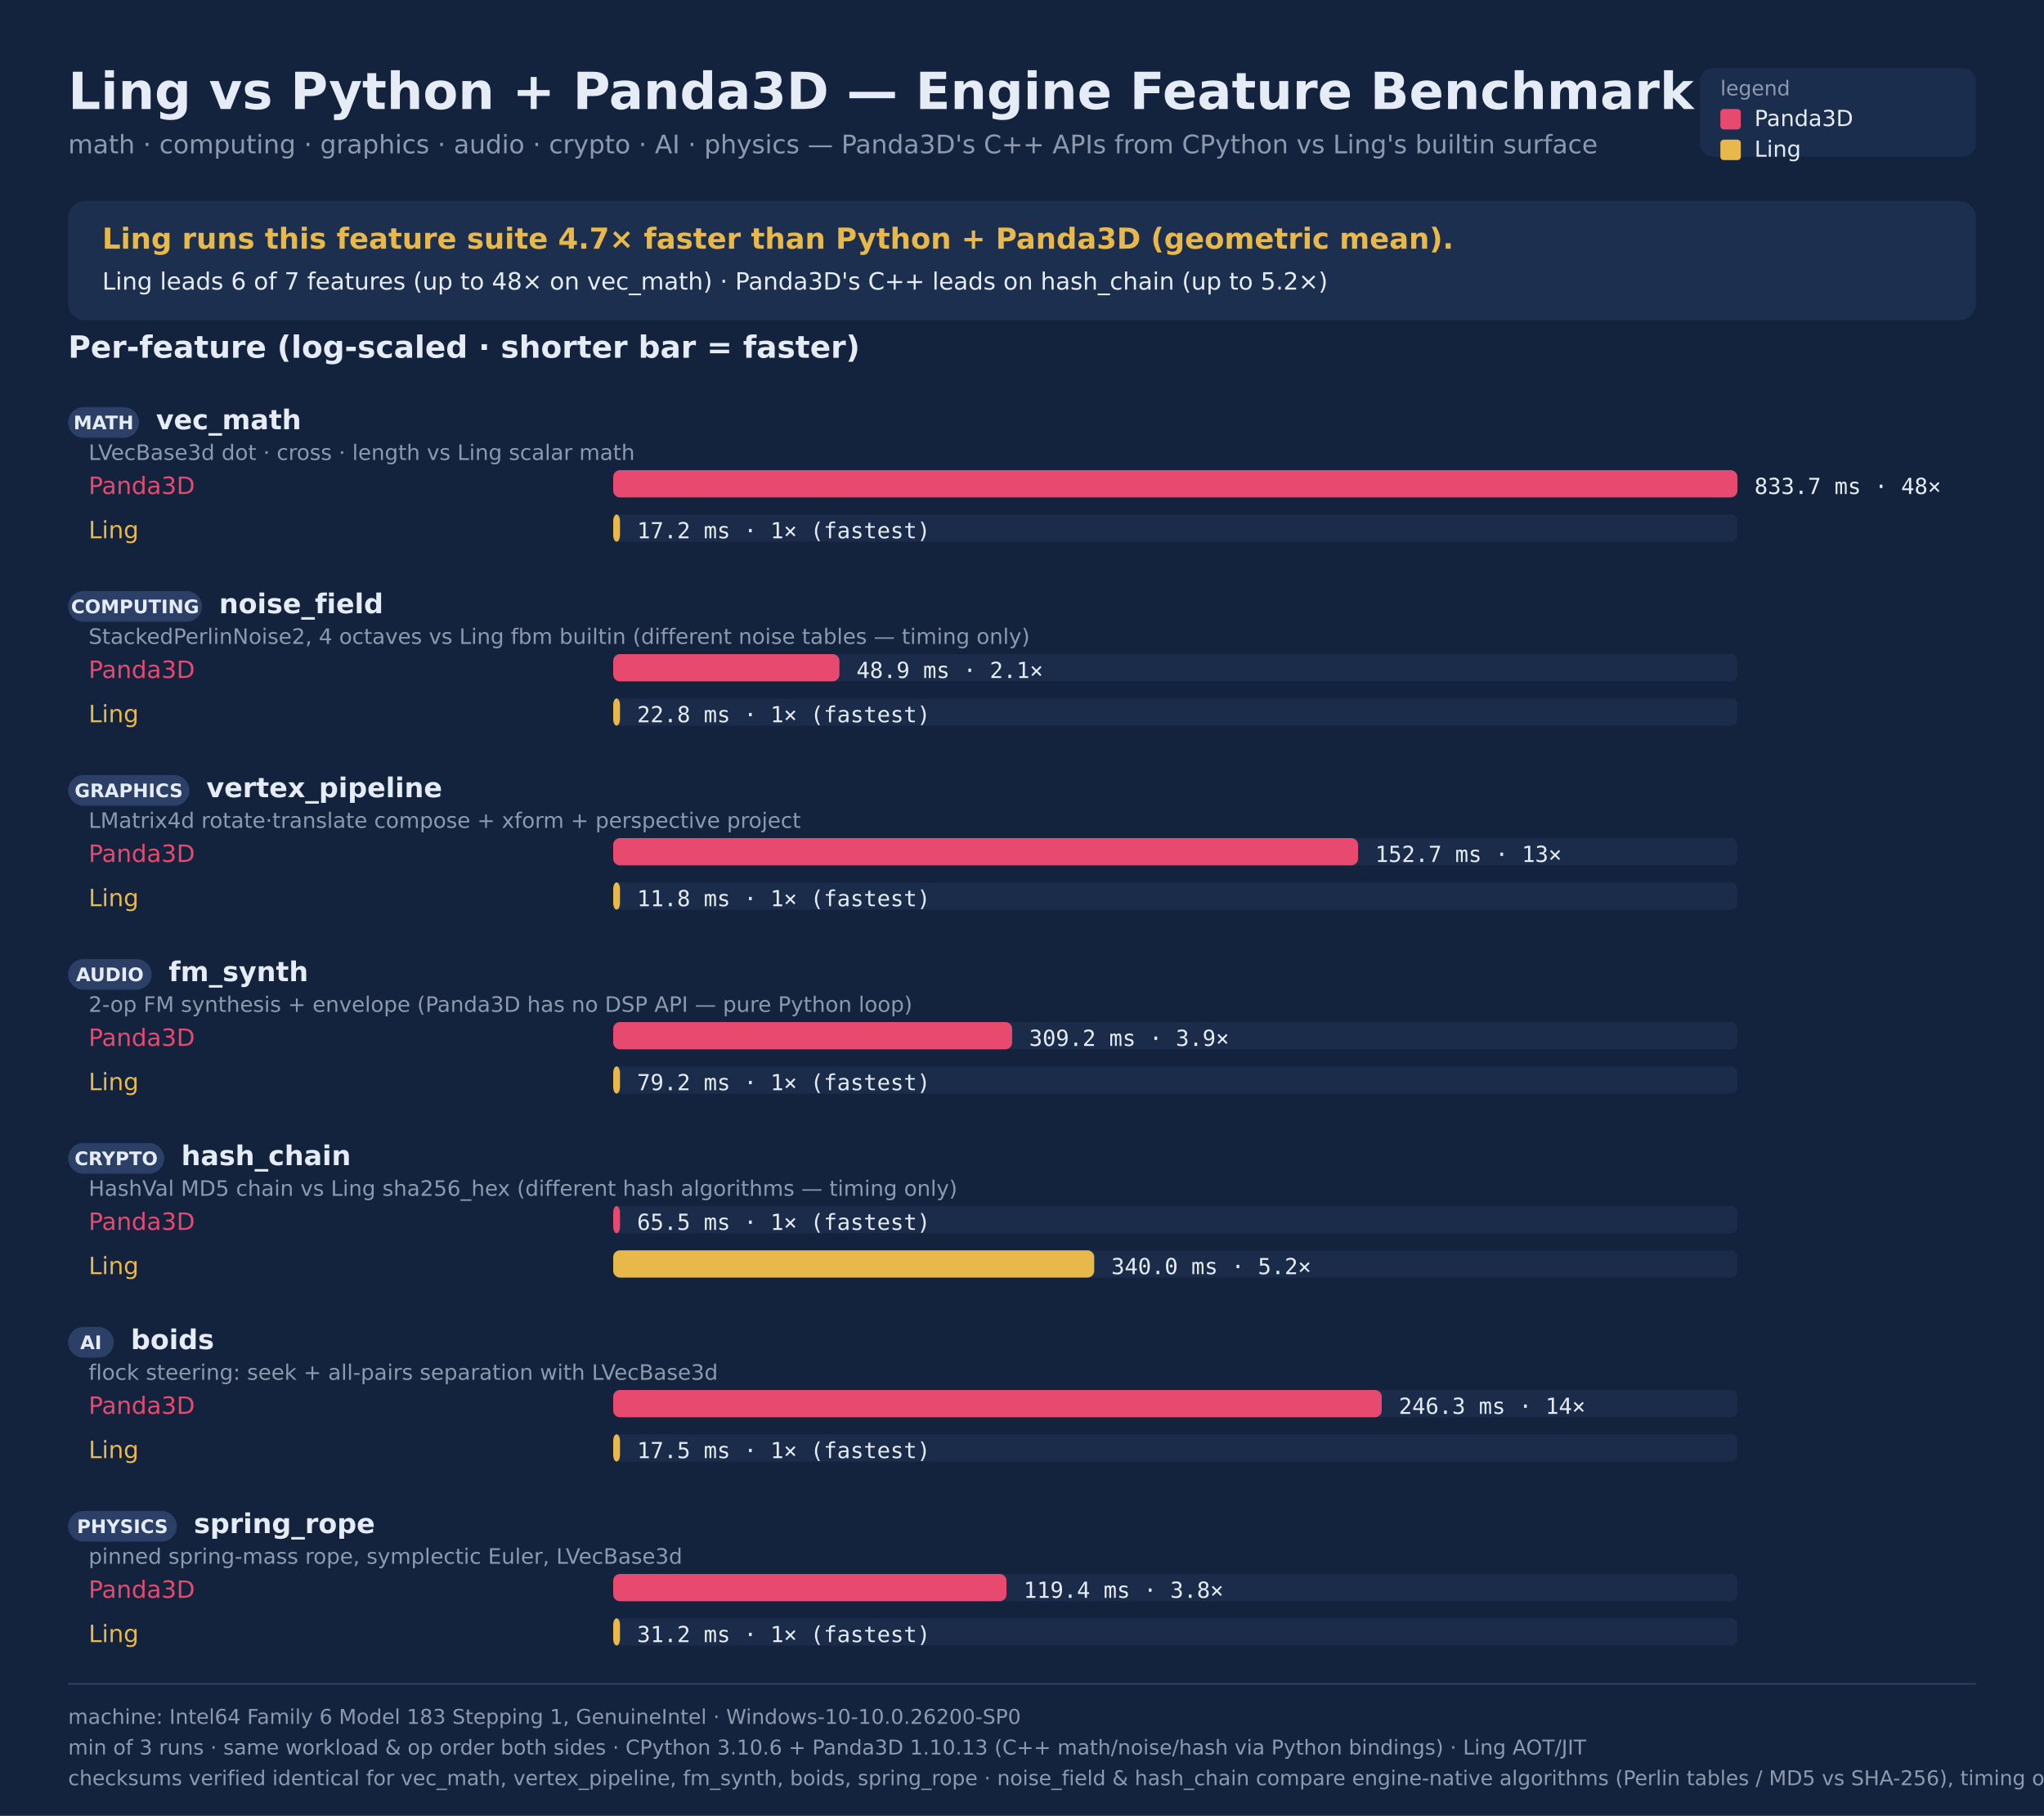
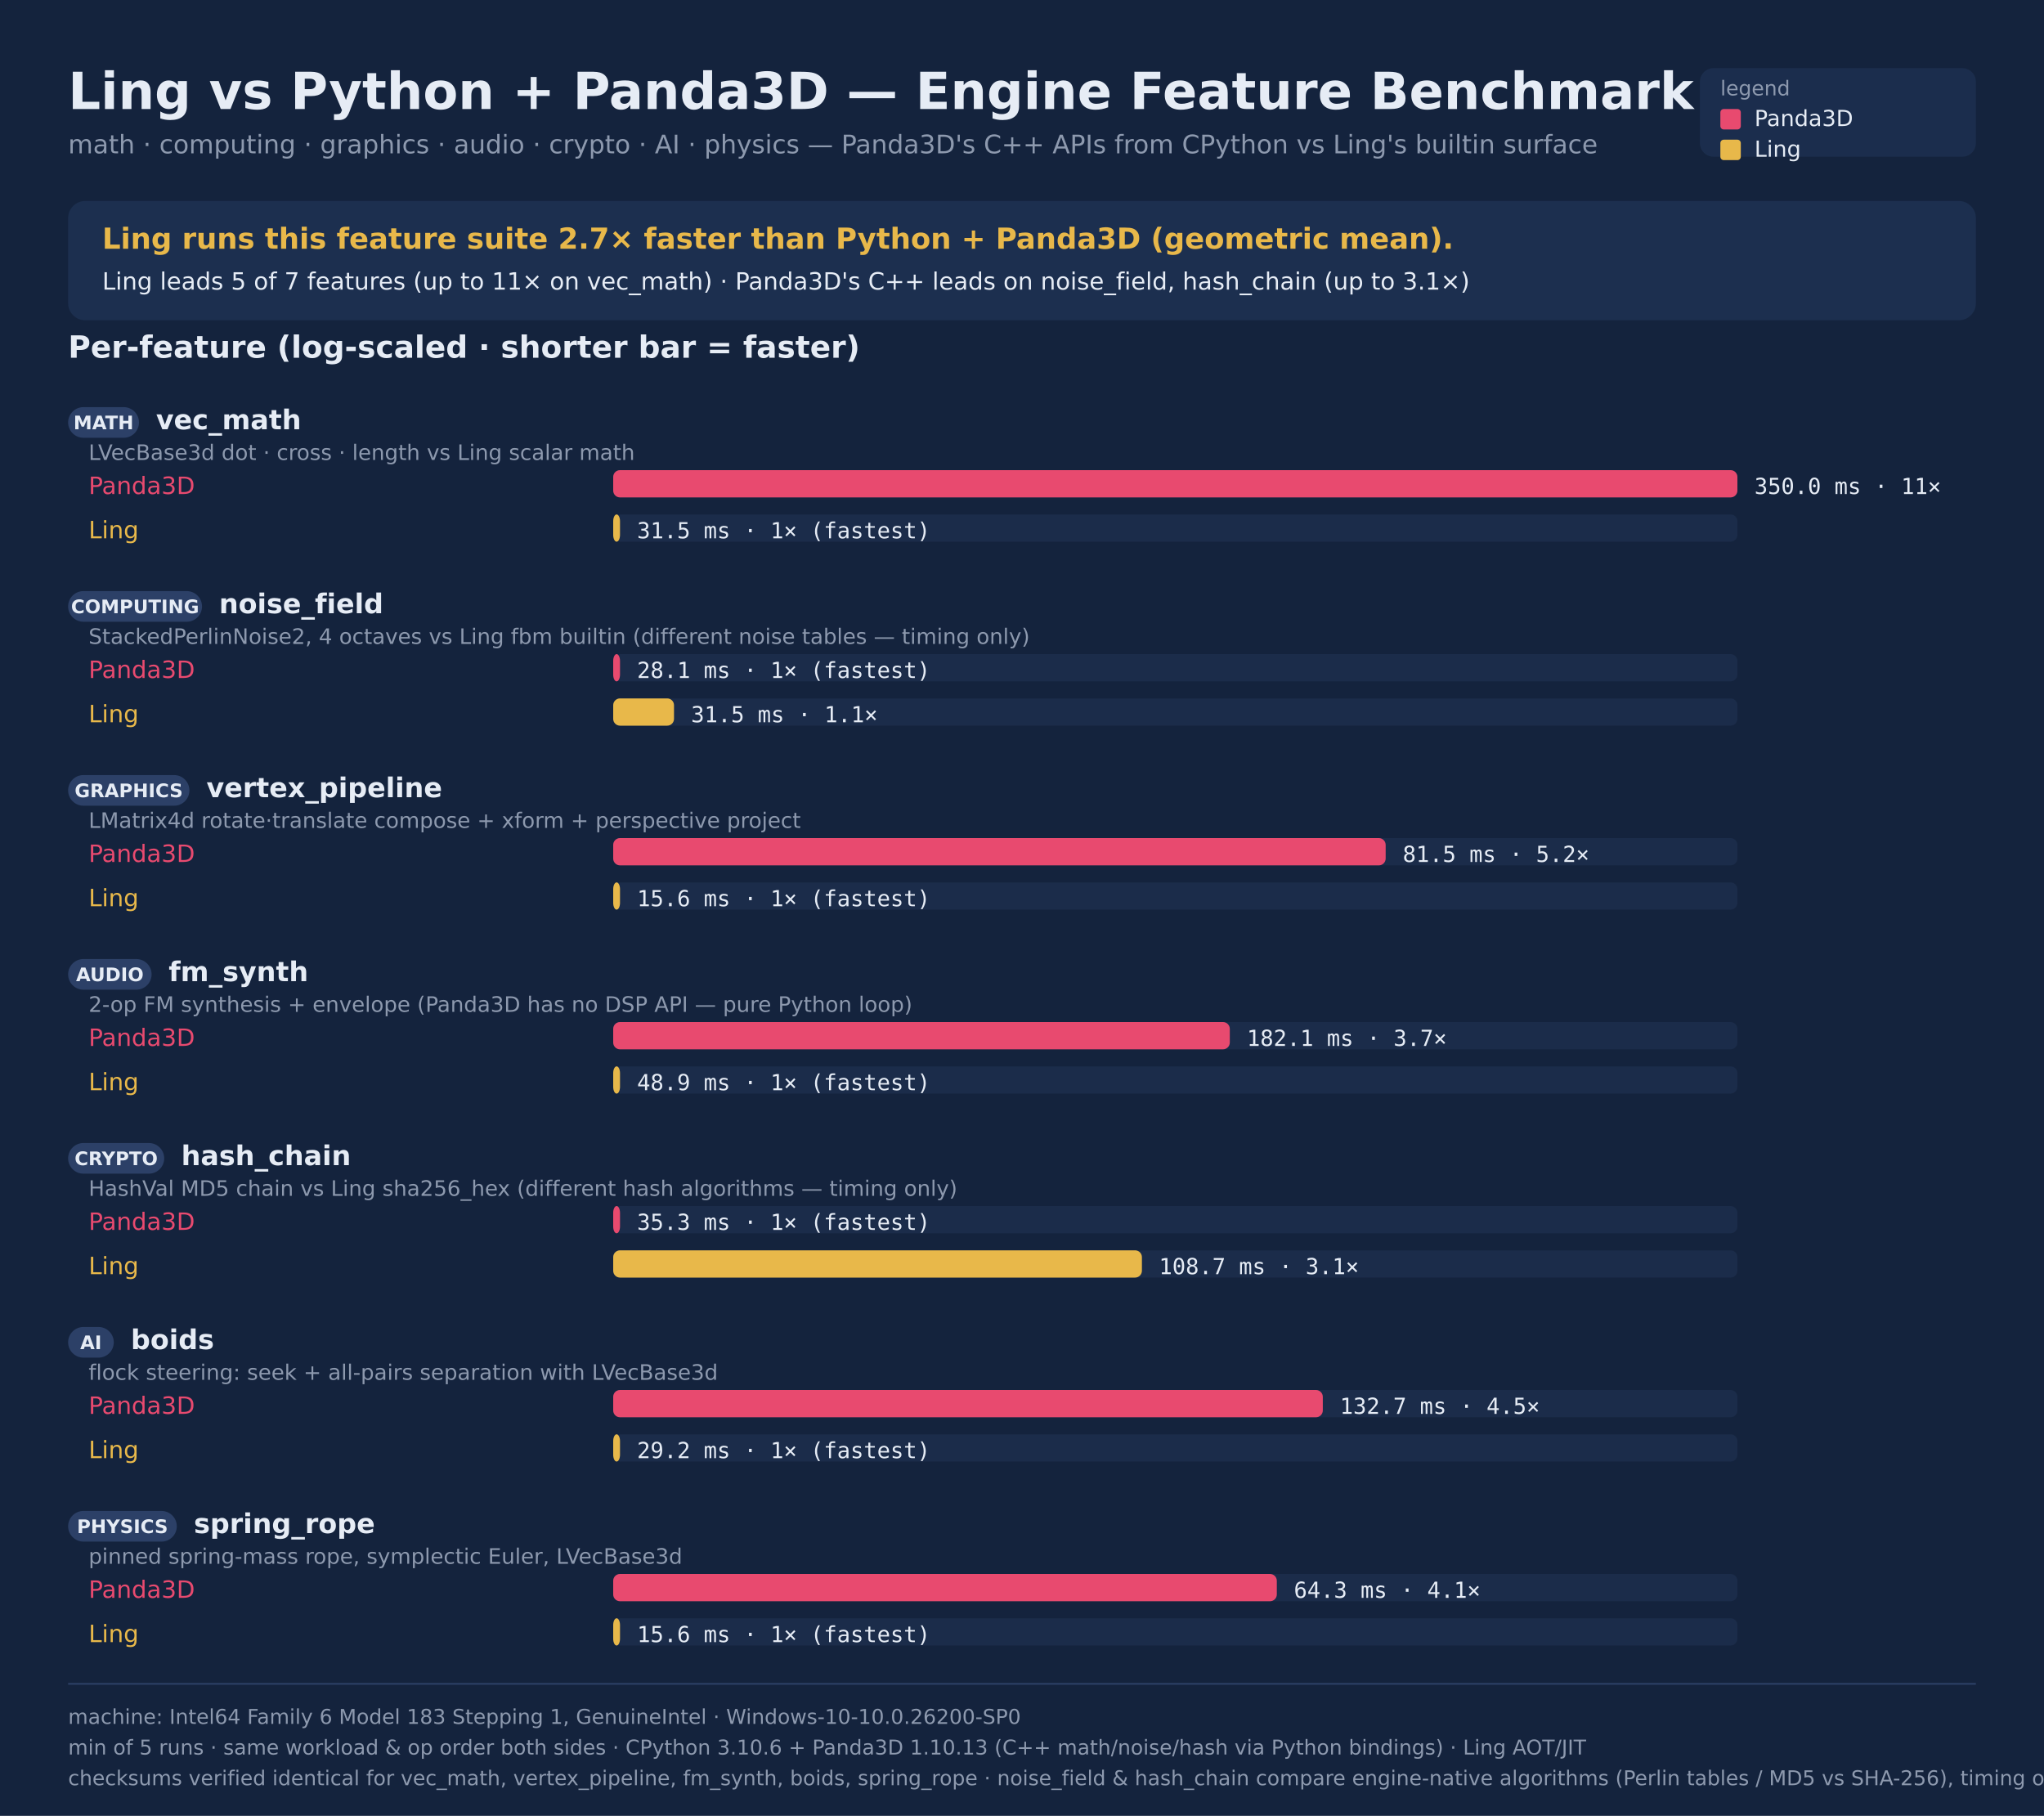
<svg xmlns="http://www.w3.org/2000/svg" width="1200" height="1066" viewBox="0 0 1200 1066">
  <rect width="1200" height="1066" fill="#14233D" />
  <text x="40.0" y="64.0" font-family="'Segoe UI', 'DejaVu Sans', sans-serif" font-size="30" fill="#E6ECF5" text-anchor="start" font-weight="bold">Ling vs Python + Panda3D — Engine Feature Benchmark</text>
  <text x="40.0" y="90.0" font-family="'Segoe UI', 'DejaVu Sans', sans-serif" font-size="15" fill="#8D99AE" text-anchor="start" font-weight="normal">math · computing · graphics · audio · crypto · AI · physics — Panda3D's C++ APIs from CPython vs Ling's builtin surface</text>
  <rect x="40.0" y="118.0" width="1120.0" height="70.0" rx="10" fill="#1C2F4F" opacity="1.0" />
-   <text x="60.0" y="146.0" font-family="'Segoe UI', 'DejaVu Sans', sans-serif" font-size="17" fill="#E8B84A" text-anchor="start" font-weight="bold">Ling runs this feature suite 4.7× faster than Python + Panda3D (geometric mean).</text>
-   <text x="60.0" y="170.0" font-family="'Segoe UI', 'DejaVu Sans', sans-serif" font-size="14" fill="#E6ECF5" text-anchor="start" font-weight="normal">Ling leads 6 of 7 features (up to 48× on vec_math)   ·   Panda3D's C++ leads on hash_chain (up to 5.2×)</text>
+   <text x="60.0" y="146.0" font-family="'Segoe UI', 'DejaVu Sans', sans-serif" font-size="17" fill="#E8B84A" text-anchor="start" font-weight="bold">Ling runs this feature suite 2.7× faster than Python + Panda3D (geometric mean).</text>
+   <text x="60.0" y="170.0" font-family="'Segoe UI', 'DejaVu Sans', sans-serif" font-size="14" fill="#E6ECF5" text-anchor="start" font-weight="normal">Ling leads 5 of 7 features (up to 11× on vec_math)   ·   Panda3D's C++ leads on noise_field, hash_chain (up to 3.1×)</text>
  <text x="40.0" y="210.0" font-family="'Segoe UI', 'DejaVu Sans', sans-serif" font-size="18" fill="#E6ECF5" text-anchor="start" font-weight="bold">Per-feature (log-scaled · shorter bar = faster)</text>
  <rect x="40.0" y="239.0" width="41.6" height="18.0" rx="9" fill="#2C4067" opacity="1.0" />
  <text x="60.8" y="252.0" font-family="'Segoe UI', 'DejaVu Sans', sans-serif" font-size="11" fill="#E6ECF5" text-anchor="middle" font-weight="bold">MATH</text>
  <text x="91.6" y="252.0" font-family="'Segoe UI', 'DejaVu Sans', sans-serif" font-size="16" fill="#E6ECF5" text-anchor="start" font-weight="bold">vec_math</text>
  <text x="52.0" y="270.0" font-family="'Segoe UI', 'DejaVu Sans', sans-serif" font-size="12.5" fill="#8D99AE" text-anchor="start" font-weight="normal">LVecBase3d dot · cross · length vs Ling scalar math</text>
  <text x="52.0" y="290.0" font-family="'Segoe UI', 'DejaVu Sans', sans-serif" font-size="14" fill="#E84A6F" text-anchor="start" font-weight="normal">Panda3D</text>
  <rect x="360.0" y="276.0" width="660.0" height="16.0" rx="4" fill="#2C4067" opacity="0.3" />
  <rect x="360.0" y="276.0" width="660.0" height="16.0" rx="4" fill="#E84A6F" opacity="1.0" />
-   <text x="1030.0" y="290.0" font-family="Consolas, 'DejaVu Sans Mono', monospace" font-size="13" fill="#E6ECF5" text-anchor="start" font-weight="normal">833.7 ms   ·   48×</text>
+   <text x="1030.0" y="290.0" font-family="Consolas, 'DejaVu Sans Mono', monospace" font-size="13" fill="#E6ECF5" text-anchor="start" font-weight="normal">350.0 ms   ·   11×</text>
  <text x="52.0" y="316.0" font-family="'Segoe UI', 'DejaVu Sans', sans-serif" font-size="14" fill="#E8B84A" text-anchor="start" font-weight="normal">Ling</text>
  <rect x="360.0" y="302.0" width="660.0" height="16.0" rx="4" fill="#2C4067" opacity="0.3" />
  <rect x="360.0" y="302.0" width="4.0" height="16.0" rx="4" fill="#E8B84A" opacity="1.0" />
-   <text x="374.0" y="316.0" font-family="Consolas, 'DejaVu Sans Mono', monospace" font-size="13" fill="#E6ECF5" text-anchor="start" font-weight="normal">17.2 ms   ·   1× (fastest)</text>
+   <text x="374.0" y="316.0" font-family="Consolas, 'DejaVu Sans Mono', monospace" font-size="13" fill="#E6ECF5" text-anchor="start" font-weight="normal">31.5 ms   ·   1× (fastest)</text>
  <rect x="40.0" y="347.0" width="78.6" height="18.0" rx="9" fill="#2C4067" opacity="1.0" />
  <text x="79.3" y="360.0" font-family="'Segoe UI', 'DejaVu Sans', sans-serif" font-size="11" fill="#E6ECF5" text-anchor="middle" font-weight="bold">COMPUTING</text>
  <text x="128.6" y="360.0" font-family="'Segoe UI', 'DejaVu Sans', sans-serif" font-size="16" fill="#E6ECF5" text-anchor="start" font-weight="bold">noise_field</text>
  <text x="52.0" y="378.0" font-family="'Segoe UI', 'DejaVu Sans', sans-serif" font-size="12.5" fill="#8D99AE" text-anchor="start" font-weight="normal">StackedPerlinNoise2, 4 octaves vs Ling fbm builtin (different noise tables — timing only)</text>
  <text x="52.0" y="398.0" font-family="'Segoe UI', 'DejaVu Sans', sans-serif" font-size="14" fill="#E84A6F" text-anchor="start" font-weight="normal">Panda3D</text>
  <rect x="360.0" y="384.0" width="660.0" height="16.0" rx="4" fill="#2C4067" opacity="0.3" />
-   <rect x="360.0" y="384.0" width="132.8" height="16.0" rx="4" fill="#E84A6F" opacity="1.0" />
-   <text x="502.8" y="398.0" font-family="Consolas, 'DejaVu Sans Mono', monospace" font-size="13" fill="#E6ECF5" text-anchor="start" font-weight="normal">48.9 ms   ·   2.1×</text>
+   <rect x="360.0" y="384.0" width="4.0" height="16.0" rx="4" fill="#E84A6F" opacity="1.0" />
+   <text x="374.0" y="398.0" font-family="Consolas, 'DejaVu Sans Mono', monospace" font-size="13" fill="#E6ECF5" text-anchor="start" font-weight="normal">28.1 ms   ·   1× (fastest)</text>
  <text x="52.0" y="424.0" font-family="'Segoe UI', 'DejaVu Sans', sans-serif" font-size="14" fill="#E8B84A" text-anchor="start" font-weight="normal">Ling</text>
  <rect x="360.0" y="410.0" width="660.0" height="16.0" rx="4" fill="#2C4067" opacity="0.3" />
-   <rect x="360.0" y="410.0" width="4.0" height="16.0" rx="4" fill="#E8B84A" opacity="1.0" />
-   <text x="374.0" y="424.0" font-family="Consolas, 'DejaVu Sans Mono', monospace" font-size="13" fill="#E6ECF5" text-anchor="start" font-weight="normal">22.8 ms   ·   1× (fastest)</text>
+   <rect x="360.0" y="410.0" width="35.7" height="16.0" rx="4" fill="#E8B84A" opacity="1.0" />
+   <text x="405.7" y="424.0" font-family="Consolas, 'DejaVu Sans Mono', monospace" font-size="13" fill="#E6ECF5" text-anchor="start" font-weight="normal">31.5 ms   ·   1.1×</text>
  <rect x="40.0" y="455.0" width="71.2" height="18.0" rx="9" fill="#2C4067" opacity="1.0" />
  <text x="75.6" y="468.0" font-family="'Segoe UI', 'DejaVu Sans', sans-serif" font-size="11" fill="#E6ECF5" text-anchor="middle" font-weight="bold">GRAPHICS</text>
  <text x="121.2" y="468.0" font-family="'Segoe UI', 'DejaVu Sans', sans-serif" font-size="16" fill="#E6ECF5" text-anchor="start" font-weight="bold">vertex_pipeline</text>
  <text x="52.0" y="486.0" font-family="'Segoe UI', 'DejaVu Sans', sans-serif" font-size="12.5" fill="#8D99AE" text-anchor="start" font-weight="normal">LMatrix4d rotate·translate compose + xform + perspective project</text>
  <text x="52.0" y="506.0" font-family="'Segoe UI', 'DejaVu Sans', sans-serif" font-size="14" fill="#E84A6F" text-anchor="start" font-weight="normal">Panda3D</text>
  <rect x="360.0" y="492.0" width="660.0" height="16.0" rx="4" fill="#2C4067" opacity="0.3" />
-   <rect x="360.0" y="492.0" width="437.3" height="16.0" rx="4" fill="#E84A6F" opacity="1.0" />
-   <text x="807.3" y="506.0" font-family="Consolas, 'DejaVu Sans Mono', monospace" font-size="13" fill="#E6ECF5" text-anchor="start" font-weight="normal">152.7 ms   ·   13×</text>
+   <rect x="360.0" y="492.0" width="453.5" height="16.0" rx="4" fill="#E84A6F" opacity="1.0" />
+   <text x="823.5" y="506.0" font-family="Consolas, 'DejaVu Sans Mono', monospace" font-size="13" fill="#E6ECF5" text-anchor="start" font-weight="normal">81.5 ms   ·   5.2×</text>
  <text x="52.0" y="532.0" font-family="'Segoe UI', 'DejaVu Sans', sans-serif" font-size="14" fill="#E8B84A" text-anchor="start" font-weight="normal">Ling</text>
  <rect x="360.0" y="518.0" width="660.0" height="16.0" rx="4" fill="#2C4067" opacity="0.3" />
  <rect x="360.0" y="518.0" width="4.0" height="16.0" rx="4" fill="#E8B84A" opacity="1.0" />
-   <text x="374.0" y="532.0" font-family="Consolas, 'DejaVu Sans Mono', monospace" font-size="13" fill="#E6ECF5" text-anchor="start" font-weight="normal">11.8 ms   ·   1× (fastest)</text>
+   <text x="374.0" y="532.0" font-family="Consolas, 'DejaVu Sans Mono', monospace" font-size="13" fill="#E6ECF5" text-anchor="start" font-weight="normal">15.6 ms   ·   1× (fastest)</text>
  <rect x="40.0" y="563.0" width="49.0" height="18.0" rx="9" fill="#2C4067" opacity="1.0" />
  <text x="64.5" y="576.0" font-family="'Segoe UI', 'DejaVu Sans', sans-serif" font-size="11" fill="#E6ECF5" text-anchor="middle" font-weight="bold">AUDIO</text>
  <text x="99.0" y="576.0" font-family="'Segoe UI', 'DejaVu Sans', sans-serif" font-size="16" fill="#E6ECF5" text-anchor="start" font-weight="bold">fm_synth</text>
  <text x="52.0" y="594.0" font-family="'Segoe UI', 'DejaVu Sans', sans-serif" font-size="12.5" fill="#8D99AE" text-anchor="start" font-weight="normal">2-op FM synthesis + envelope (Panda3D has no DSP API — pure Python loop)</text>
  <text x="52.0" y="614.0" font-family="'Segoe UI', 'DejaVu Sans', sans-serif" font-size="14" fill="#E84A6F" text-anchor="start" font-weight="normal">Panda3D</text>
  <rect x="360.0" y="600.0" width="660.0" height="16.0" rx="4" fill="#2C4067" opacity="0.3" />
-   <rect x="360.0" y="600.0" width="234.2" height="16.0" rx="4" fill="#E84A6F" opacity="1.0" />
-   <text x="604.2" y="614.0" font-family="Consolas, 'DejaVu Sans Mono', monospace" font-size="13" fill="#E6ECF5" text-anchor="start" font-weight="normal">309.2 ms   ·   3.9×</text>
+   <rect x="360.0" y="600.0" width="362.0" height="16.0" rx="4" fill="#E84A6F" opacity="1.0" />
+   <text x="732.0" y="614.0" font-family="Consolas, 'DejaVu Sans Mono', monospace" font-size="13" fill="#E6ECF5" text-anchor="start" font-weight="normal">182.1 ms   ·   3.7×</text>
  <text x="52.0" y="640.0" font-family="'Segoe UI', 'DejaVu Sans', sans-serif" font-size="14" fill="#E8B84A" text-anchor="start" font-weight="normal">Ling</text>
  <rect x="360.0" y="626.0" width="660.0" height="16.0" rx="4" fill="#2C4067" opacity="0.3" />
  <rect x="360.0" y="626.0" width="4.0" height="16.0" rx="4" fill="#E8B84A" opacity="1.0" />
-   <text x="374.0" y="640.0" font-family="Consolas, 'DejaVu Sans Mono', monospace" font-size="13" fill="#E6ECF5" text-anchor="start" font-weight="normal">79.2 ms   ·   1× (fastest)</text>
+   <text x="374.0" y="640.0" font-family="Consolas, 'DejaVu Sans Mono', monospace" font-size="13" fill="#E6ECF5" text-anchor="start" font-weight="normal">48.9 ms   ·   1× (fastest)</text>
  <rect x="40.0" y="671.0" width="56.4" height="18.0" rx="9" fill="#2C4067" opacity="1.0" />
  <text x="68.2" y="684.0" font-family="'Segoe UI', 'DejaVu Sans', sans-serif" font-size="11" fill="#E6ECF5" text-anchor="middle" font-weight="bold">CRYPTO</text>
  <text x="106.4" y="684.0" font-family="'Segoe UI', 'DejaVu Sans', sans-serif" font-size="16" fill="#E6ECF5" text-anchor="start" font-weight="bold">hash_chain</text>
  <text x="52.0" y="702.0" font-family="'Segoe UI', 'DejaVu Sans', sans-serif" font-size="12.5" fill="#8D99AE" text-anchor="start" font-weight="normal">HashVal MD5 chain vs Ling sha256_hex (different hash algorithms — timing only)</text>
  <text x="52.0" y="722.0" font-family="'Segoe UI', 'DejaVu Sans', sans-serif" font-size="14" fill="#E84A6F" text-anchor="start" font-weight="normal">Panda3D</text>
  <rect x="360.0" y="708.0" width="660.0" height="16.0" rx="4" fill="#2C4067" opacity="0.3" />
  <rect x="360.0" y="708.0" width="4.0" height="16.0" rx="4" fill="#E84A6F" opacity="1.0" />
-   <text x="374.0" y="722.0" font-family="Consolas, 'DejaVu Sans Mono', monospace" font-size="13" fill="#E6ECF5" text-anchor="start" font-weight="normal">65.5 ms   ·   1× (fastest)</text>
+   <text x="374.0" y="722.0" font-family="Consolas, 'DejaVu Sans Mono', monospace" font-size="13" fill="#E6ECF5" text-anchor="start" font-weight="normal">35.3 ms   ·   1× (fastest)</text>
  <text x="52.0" y="748.0" font-family="'Segoe UI', 'DejaVu Sans', sans-serif" font-size="14" fill="#E8B84A" text-anchor="start" font-weight="normal">Ling</text>
  <rect x="360.0" y="734.0" width="660.0" height="16.0" rx="4" fill="#2C4067" opacity="0.3" />
-   <rect x="360.0" y="734.0" width="282.4" height="16.0" rx="4" fill="#E8B84A" opacity="1.0" />
-   <text x="652.4" y="748.0" font-family="Consolas, 'DejaVu Sans Mono', monospace" font-size="13" fill="#E6ECF5" text-anchor="start" font-weight="normal">340.0 ms   ·   5.2×</text>
+   <rect x="360.0" y="734.0" width="310.4" height="16.0" rx="4" fill="#E8B84A" opacity="1.0" />
+   <text x="680.4" y="748.0" font-family="Consolas, 'DejaVu Sans Mono', monospace" font-size="13" fill="#E6ECF5" text-anchor="start" font-weight="normal">108.7 ms   ·   3.1×</text>
  <rect x="40.0" y="779.0" width="26.8" height="18.0" rx="9" fill="#2C4067" opacity="1.0" />
  <text x="53.4" y="792.0" font-family="'Segoe UI', 'DejaVu Sans', sans-serif" font-size="11" fill="#E6ECF5" text-anchor="middle" font-weight="bold">AI</text>
  <text x="76.8" y="792.0" font-family="'Segoe UI', 'DejaVu Sans', sans-serif" font-size="16" fill="#E6ECF5" text-anchor="start" font-weight="bold">boids</text>
  <text x="52.0" y="810.0" font-family="'Segoe UI', 'DejaVu Sans', sans-serif" font-size="12.5" fill="#8D99AE" text-anchor="start" font-weight="normal">flock steering: seek + all-pairs separation with LVecBase3d</text>
  <text x="52.0" y="830.0" font-family="'Segoe UI', 'DejaVu Sans', sans-serif" font-size="14" fill="#E84A6F" text-anchor="start" font-weight="normal">Panda3D</text>
  <rect x="360.0" y="816.0" width="660.0" height="16.0" rx="4" fill="#2C4067" opacity="0.3" />
-   <rect x="360.0" y="816.0" width="451.2" height="16.0" rx="4" fill="#E84A6F" opacity="1.0" />
-   <text x="821.2" y="830.0" font-family="Consolas, 'DejaVu Sans Mono', monospace" font-size="13" fill="#E6ECF5" text-anchor="start" font-weight="normal">246.3 ms   ·   14×</text>
+   <rect x="360.0" y="816.0" width="416.6" height="16.0" rx="4" fill="#E84A6F" opacity="1.0" />
+   <text x="786.6" y="830.0" font-family="Consolas, 'DejaVu Sans Mono', monospace" font-size="13" fill="#E6ECF5" text-anchor="start" font-weight="normal">132.7 ms   ·   4.5×</text>
  <text x="52.0" y="856.0" font-family="'Segoe UI', 'DejaVu Sans', sans-serif" font-size="14" fill="#E8B84A" text-anchor="start" font-weight="normal">Ling</text>
  <rect x="360.0" y="842.0" width="660.0" height="16.0" rx="4" fill="#2C4067" opacity="0.3" />
  <rect x="360.0" y="842.0" width="4.0" height="16.0" rx="4" fill="#E8B84A" opacity="1.0" />
-   <text x="374.0" y="856.0" font-family="Consolas, 'DejaVu Sans Mono', monospace" font-size="13" fill="#E6ECF5" text-anchor="start" font-weight="normal">17.5 ms   ·   1× (fastest)</text>
+   <text x="374.0" y="856.0" font-family="Consolas, 'DejaVu Sans Mono', monospace" font-size="13" fill="#E6ECF5" text-anchor="start" font-weight="normal">29.2 ms   ·   1× (fastest)</text>
  <rect x="40.0" y="887.0" width="63.8" height="18.0" rx="9" fill="#2C4067" opacity="1.0" />
  <text x="71.9" y="900.0" font-family="'Segoe UI', 'DejaVu Sans', sans-serif" font-size="11" fill="#E6ECF5" text-anchor="middle" font-weight="bold">PHYSICS</text>
  <text x="113.8" y="900.0" font-family="'Segoe UI', 'DejaVu Sans', sans-serif" font-size="16" fill="#E6ECF5" text-anchor="start" font-weight="bold">spring_rope</text>
  <text x="52.0" y="918.0" font-family="'Segoe UI', 'DejaVu Sans', sans-serif" font-size="12.5" fill="#8D99AE" text-anchor="start" font-weight="normal">pinned spring-mass rope, symplectic Euler, LVecBase3d</text>
  <text x="52.0" y="938.0" font-family="'Segoe UI', 'DejaVu Sans', sans-serif" font-size="14" fill="#E84A6F" text-anchor="start" font-weight="normal">Panda3D</text>
  <rect x="360.0" y="924.0" width="660.0" height="16.0" rx="4" fill="#2C4067" opacity="0.3" />
-   <rect x="360.0" y="924.0" width="230.9" height="16.0" rx="4" fill="#E84A6F" opacity="1.0" />
-   <text x="600.9" y="938.0" font-family="Consolas, 'DejaVu Sans Mono', monospace" font-size="13" fill="#E6ECF5" text-anchor="start" font-weight="normal">119.4 ms   ·   3.8×</text>
+   <rect x="360.0" y="924.0" width="389.6" height="16.0" rx="4" fill="#E84A6F" opacity="1.0" />
+   <text x="759.6" y="938.0" font-family="Consolas, 'DejaVu Sans Mono', monospace" font-size="13" fill="#E6ECF5" text-anchor="start" font-weight="normal">64.3 ms   ·   4.1×</text>
  <text x="52.0" y="964.0" font-family="'Segoe UI', 'DejaVu Sans', sans-serif" font-size="14" fill="#E8B84A" text-anchor="start" font-weight="normal">Ling</text>
  <rect x="360.0" y="950.0" width="660.0" height="16.0" rx="4" fill="#2C4067" opacity="0.3" />
  <rect x="360.0" y="950.0" width="4.0" height="16.0" rx="4" fill="#E8B84A" opacity="1.0" />
-   <text x="374.0" y="964.0" font-family="Consolas, 'DejaVu Sans Mono', monospace" font-size="13" fill="#E6ECF5" text-anchor="start" font-weight="normal">31.2 ms   ·   1× (fastest)</text>
+   <text x="374.0" y="964.0" font-family="Consolas, 'DejaVu Sans Mono', monospace" font-size="13" fill="#E6ECF5" text-anchor="start" font-weight="normal">15.6 ms   ·   1× (fastest)</text>
  <rect x="40.0" y="988.0" width="1120.0" height="1.0" rx="0" fill="#2C4067" opacity="1.0" />
  <text x="40.0" y="1012.0" font-family="'Segoe UI', 'DejaVu Sans', sans-serif" font-size="12" fill="#8D99AE" text-anchor="start" font-weight="normal">machine: Intel64 Family 6 Model 183 Stepping 1, GenuineIntel  ·  Windows-10-10.0.26200-SP0</text>
-   <text x="40.0" y="1030.0" font-family="'Segoe UI', 'DejaVu Sans', sans-serif" font-size="12" fill="#8D99AE" text-anchor="start" font-weight="normal">min of 3 runs · same workload &amp; op order both sides · CPython 3.10.6 + Panda3D 1.10.13 (C++ math/noise/hash via Python bindings) · Ling AOT/JIT</text>
+   <text x="40.0" y="1030.0" font-family="'Segoe UI', 'DejaVu Sans', sans-serif" font-size="12" fill="#8D99AE" text-anchor="start" font-weight="normal">min of 5 runs · same workload &amp; op order both sides · CPython 3.10.6 + Panda3D 1.10.13 (C++ math/noise/hash via Python bindings) · Ling AOT/JIT</text>
  <text x="40.0" y="1048.0" font-family="'Segoe UI', 'DejaVu Sans', sans-serif" font-size="12" fill="#8D99AE" text-anchor="start" font-weight="normal">checksums verified identical for vec_math, vertex_pipeline, fm_synth, boids, spring_rope · noise_field &amp; hash_chain compare engine-native algorithms (Perlin tables / MD5 vs SHA-256), timing only</text>
  <rect x="998.0" y="40.0" width="162.0" height="52.0" rx="8" fill="#1C2F4F" opacity="0.9" />
  <text x="1010.0" y="56.0" font-family="'Segoe UI', 'DejaVu Sans', sans-serif" font-size="12" fill="#8D99AE" text-anchor="start" font-weight="normal">legend</text>
  <rect x="1010.0" y="64.0" width="12.0" height="12.0" rx="2" fill="#E84A6F" opacity="1.0" />
  <text x="1030.0" y="74.0" font-family="'Segoe UI', 'DejaVu Sans', sans-serif" font-size="13" fill="#E6ECF5" text-anchor="start" font-weight="normal">Panda3D</text>
  <rect x="1010.0" y="82.0" width="12.0" height="12.0" rx="2" fill="#E8B84A" opacity="1.0" />
  <text x="1030.0" y="92.0" font-family="'Segoe UI', 'DejaVu Sans', sans-serif" font-size="13" fill="#E6ECF5" text-anchor="start" font-weight="normal">Ling</text>
</svg>
